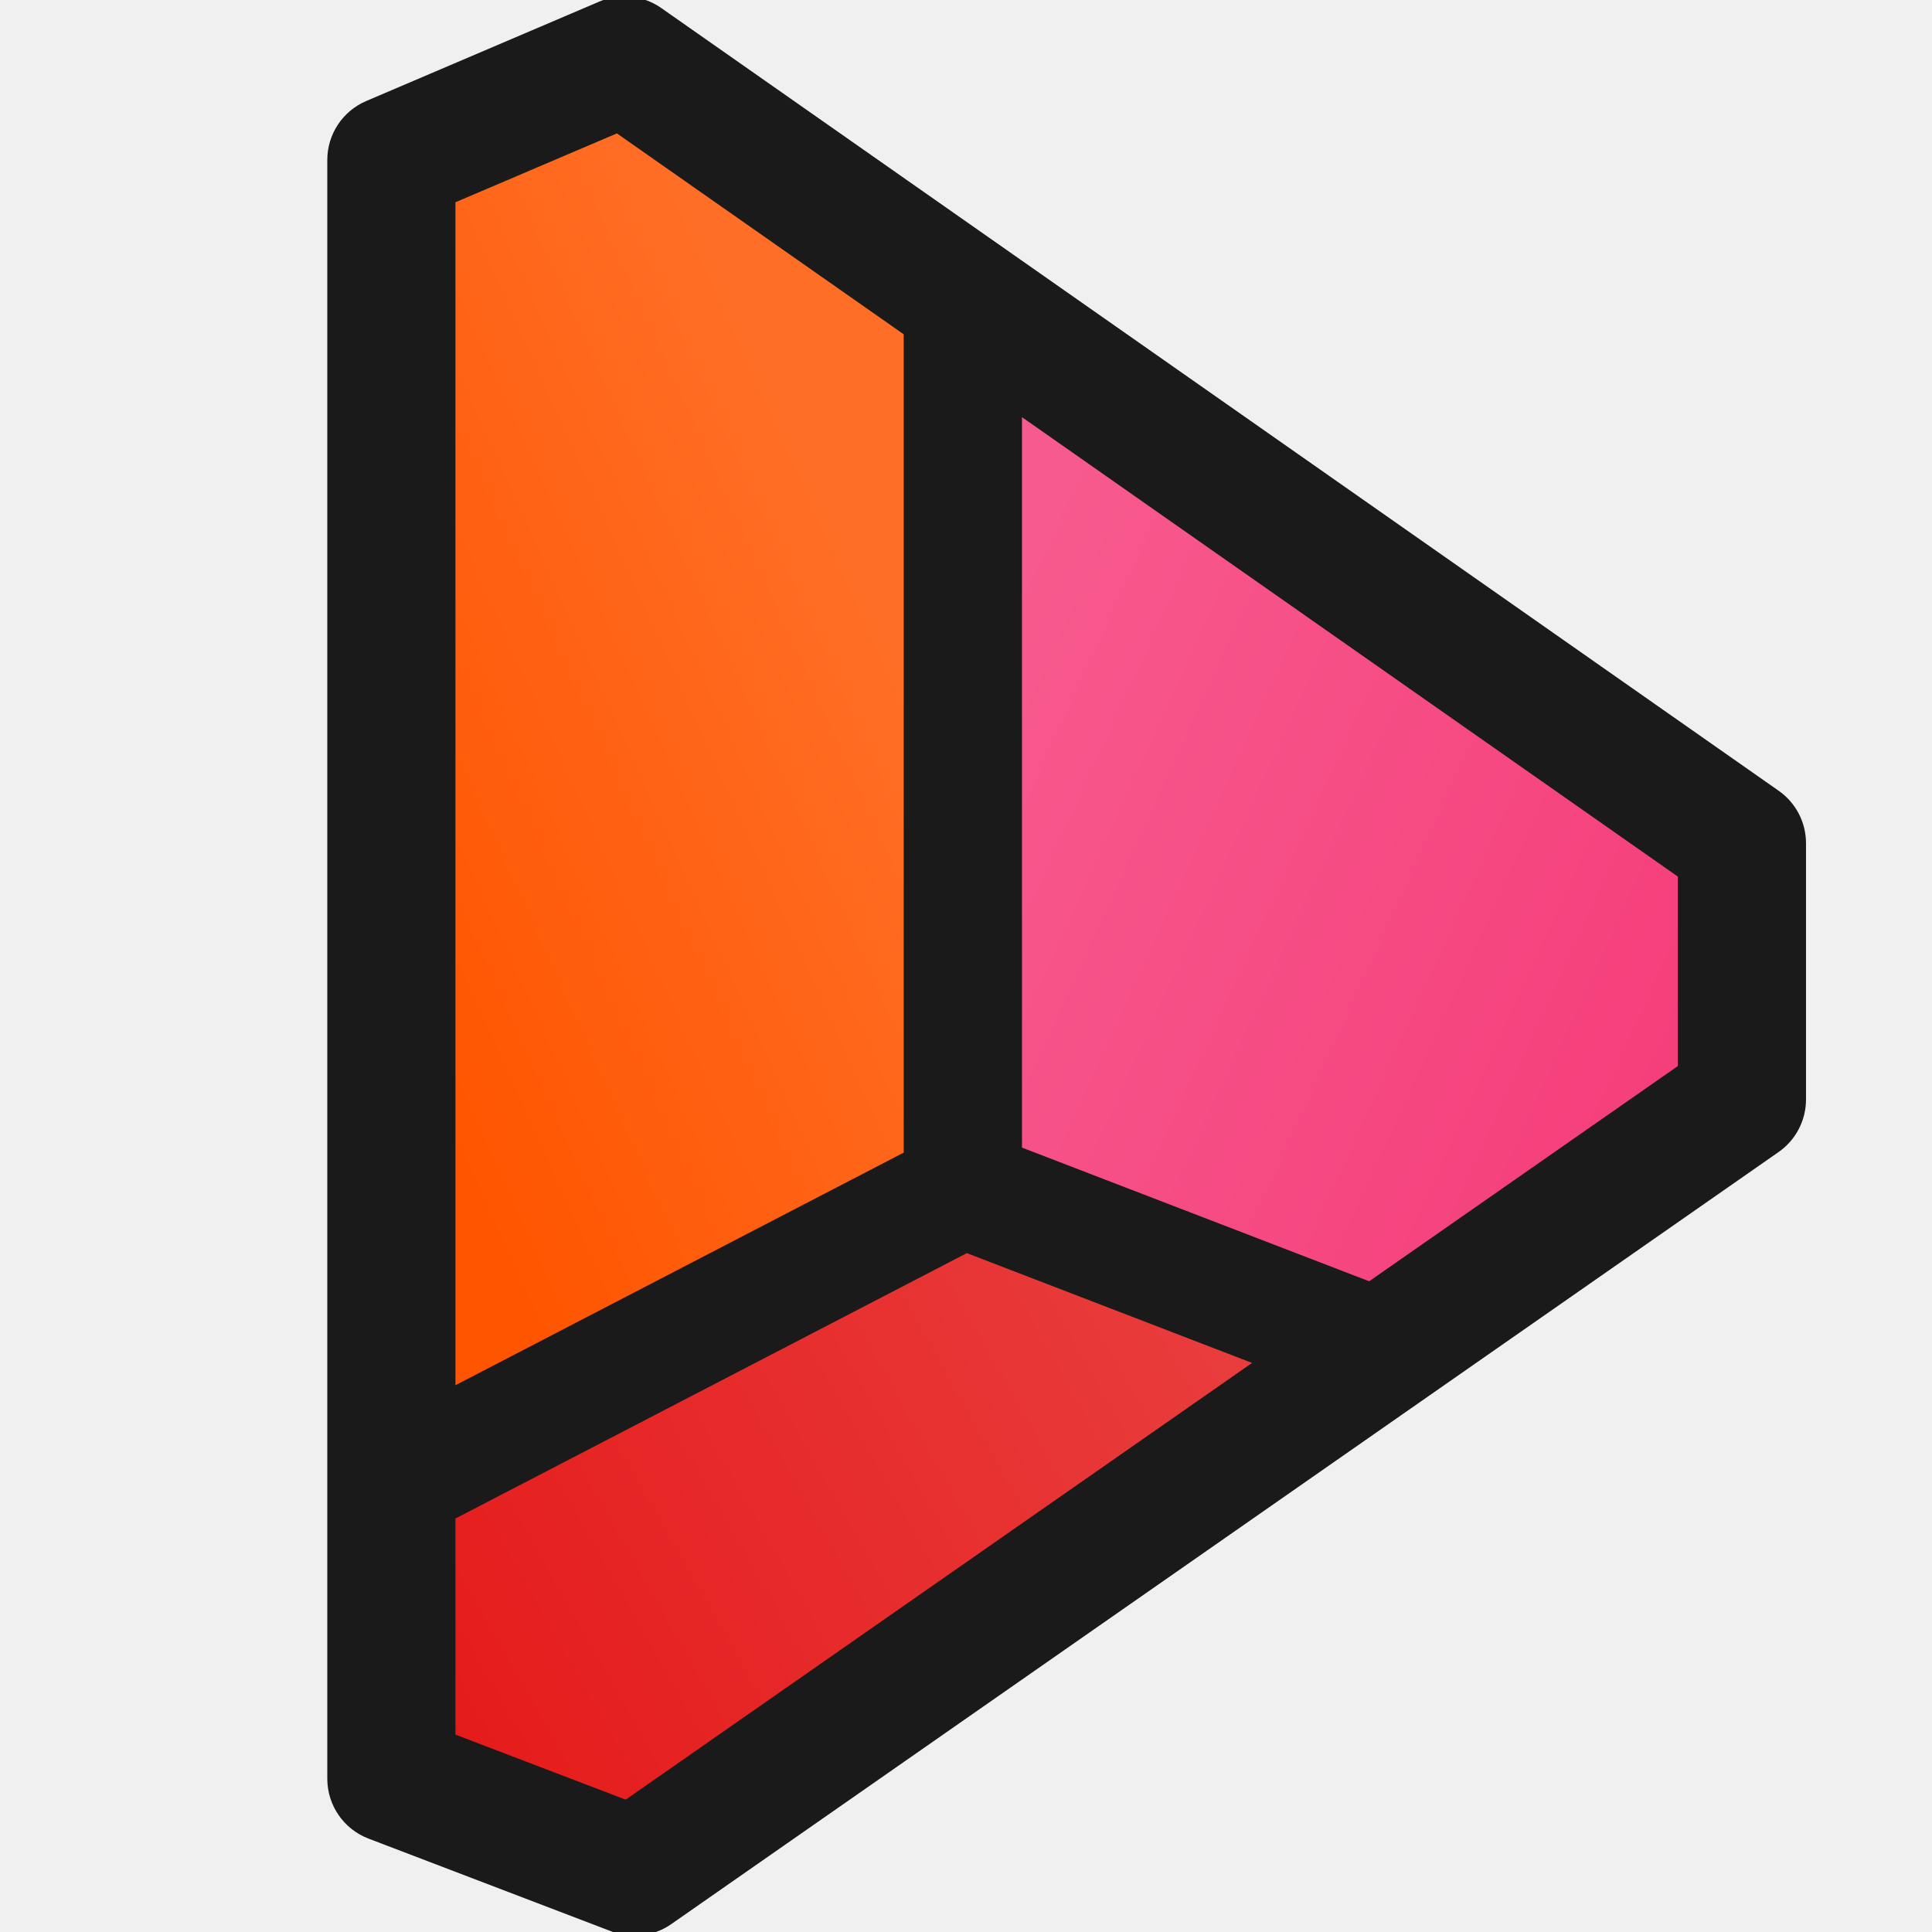
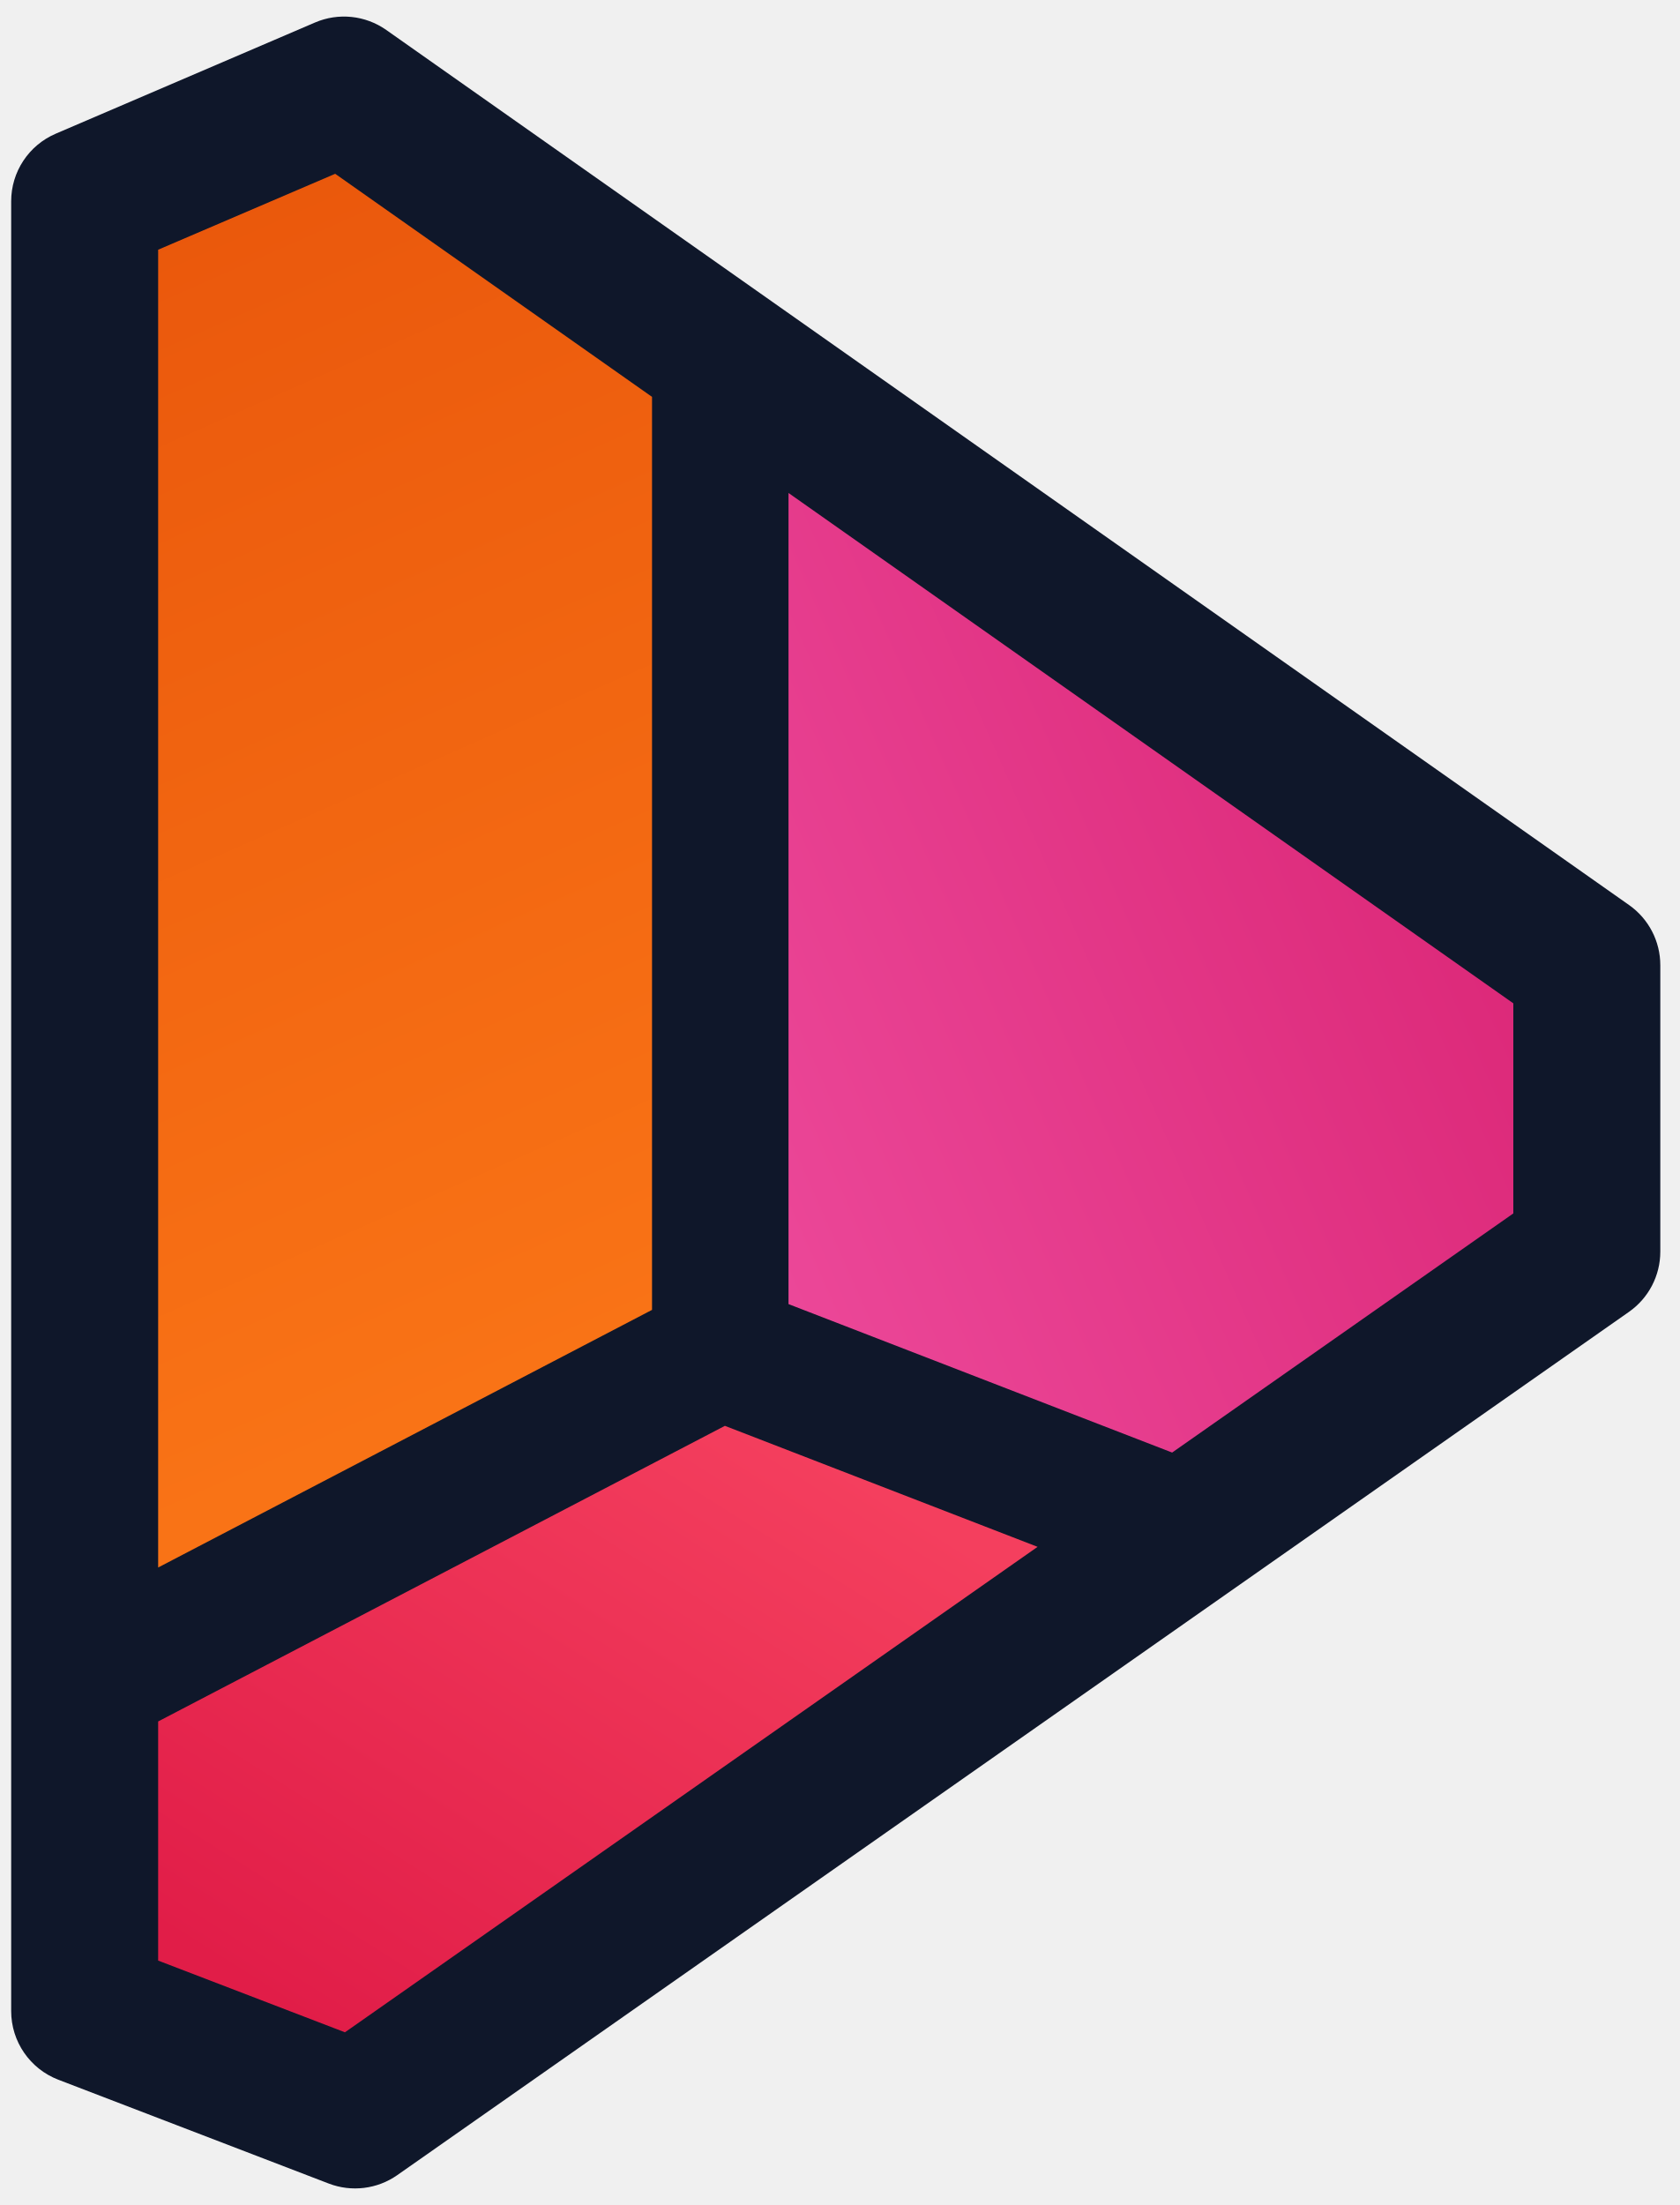
- <svg xmlns="http://www.w3.org/2000/svg" height="100%" viewBox="0 0 98 98" fill="none" aria-hidden="true" role="img">
-   <g clip-path="url(#clip0_527_287)">
-     <path d="M22.831 76.287V88.166L31.755 91.576L64.545 68.715L49.005 62.721L22.831 76.287Z" fill="url(#paint0_linear_527_287)" />
-     <path d="M51.075 20.313V58.75L68.983 65.628L85.361 54.216V44.334L51.075 20.313Z" fill="url(#paint1_linear_527_287)" />
-     <path d="M46.637 58.941L22.843 71.275V10.085L31.324 6.46L46.637 17.178V58.941Z" fill="url(#paint2_linear_527_287)" />
-     <path fill-rule="evenodd" clip-rule="evenodd" d="M30.402 0.079C31.435 -0.361 32.622 -0.238 33.542 0.407L90.223 40.111C91.092 40.719 91.609 41.713 91.609 42.773V49.287V55.771C91.609 56.833 91.089 57.829 90.218 58.437L34.045 97.603C33.162 98.219 32.032 98.358 31.026 97.974L18.692 93.262C17.433 92.781 16.602 91.573 16.602 90.226L16.602 8.113C16.602 6.811 17.379 5.635 18.577 5.124L30.402 0.079ZM23.102 10.26L23.102 70.266L45.84 58.466V16.957L31.292 6.766L23.102 10.26ZM51.84 21.16V58.212L69.451 64.992L85.109 54.075V49.287V44.465L51.84 21.16ZM23.102 87.988L23.102 77.026L49.042 63.564L63.511 69.134L31.739 91.287L23.102 87.988Z" fill="#1A1A1A" />
-   </g>
+ <svg xmlns="http://www.w3.org/2000/svg" width="80" height="105" viewBox="0 0 80 105" fill="none">
+   <path d="M7.143 81.136V93.604L16.462 97.183L50.704 73.189L34.476 66.898L7.143 81.136Z" fill="url(#paint0_linear_2066_315)" />
+   <path d="M36.638 22.388V62.73L55.339 69.949L72.441 57.971V47.6L36.638 22.388Z" fill="url(#paint1_linear_2066_315)" />
+   <path d="M32.003 62.931L7.155 75.876V11.653L16.012 7.848L32.003 19.098V62.931Z" fill="url(#paint2_linear_2066_315)" />
+   <path fill-rule="evenodd" clip-rule="evenodd" d="M15.002 1.072C16.118 0.593 17.402 0.728 18.396 1.427L77.587 43.099C78.518 43.755 79.072 44.822 79.072 45.961V52.798V59.603C79.072 60.745 78.515 61.814 77.581 62.469L18.921 103.577C17.967 104.245 16.744 104.396 15.658 103.979L2.777 99.034C1.425 98.514 0.532 97.215 0.532 95.766L0.532 9.584C0.532 8.184 1.366 6.919 2.653 6.367L15.002 1.072ZM7.532 11.891L7.532 74.643L31.053 62.375V18.899L15.964 8.276L7.532 11.891ZM37.553 23.475V62.1L55.823 69.169L72.072 57.782V52.798V47.778L37.553 23.475ZM7.532 93.361L7.532 81.974L34.523 67.897L49.415 73.659L16.428 96.776L7.532 93.361Z" fill="#0F172A" />
  <defs>
-     <linearGradient id="paint0_linear_527_287" x1="20.316" y1="89.095" x2="60.368" y2="66.388" gradientUnits="userSpaceOnUse">
-       <stop stop-color="#E51919" />
-       <stop offset="1" stop-color="#E93C3C" />
+     <linearGradient id="paint0_linear_2066_315" x1="16.449" y1="97.5" x2="35.709" y2="66.98" gradientUnits="userSpaceOnUse">
+       <stop stop-color="#E11D48" />
+       <stop offset="0" stop-color="#E11D48" />
+       <stop offset="1" stop-color="#F43F5E" />
    </linearGradient>
-     <linearGradient id="paint1_linear_527_287" x1="87.868" y1="53.617" x2="48.635" y2="35.701" gradientUnits="userSpaceOnUse">
-       <stop stop-color="#F53D7A" />
-       <stop offset="1" stop-color="#F75A8E" />
+     <linearGradient id="paint1_linear_2066_315" x1="74.949" y1="46.5" x2="36.819" y2="63.339" gradientUnits="userSpaceOnUse">
+       <stop stop-color="#DB2777" />
+       <stop offset="1" stop-color="#EC4899" />
    </linearGradient>
-     <linearGradient id="paint2_linear_527_287" x1="19.857" y1="51.759" x2="47.924" y2="39.096" gradientUnits="userSpaceOnUse">
-       <stop stop-color="#FF5500" />
-       <stop offset="1" stop-color="#FF6E26" />
+     <linearGradient id="paint2_linear_2066_315" x1="7.449" y1="11" x2="30.412" y2="62.958" gradientUnits="userSpaceOnUse">
+       <stop stop-color="#EA580C" />
+       <stop offset="1" stop-color="#F97316" />
    </linearGradient>
-     <clipPath id="clip0_527_287">
-       <rect width="98" height="98" fill="white" />
-     </clipPath>
  </defs>
</svg>
